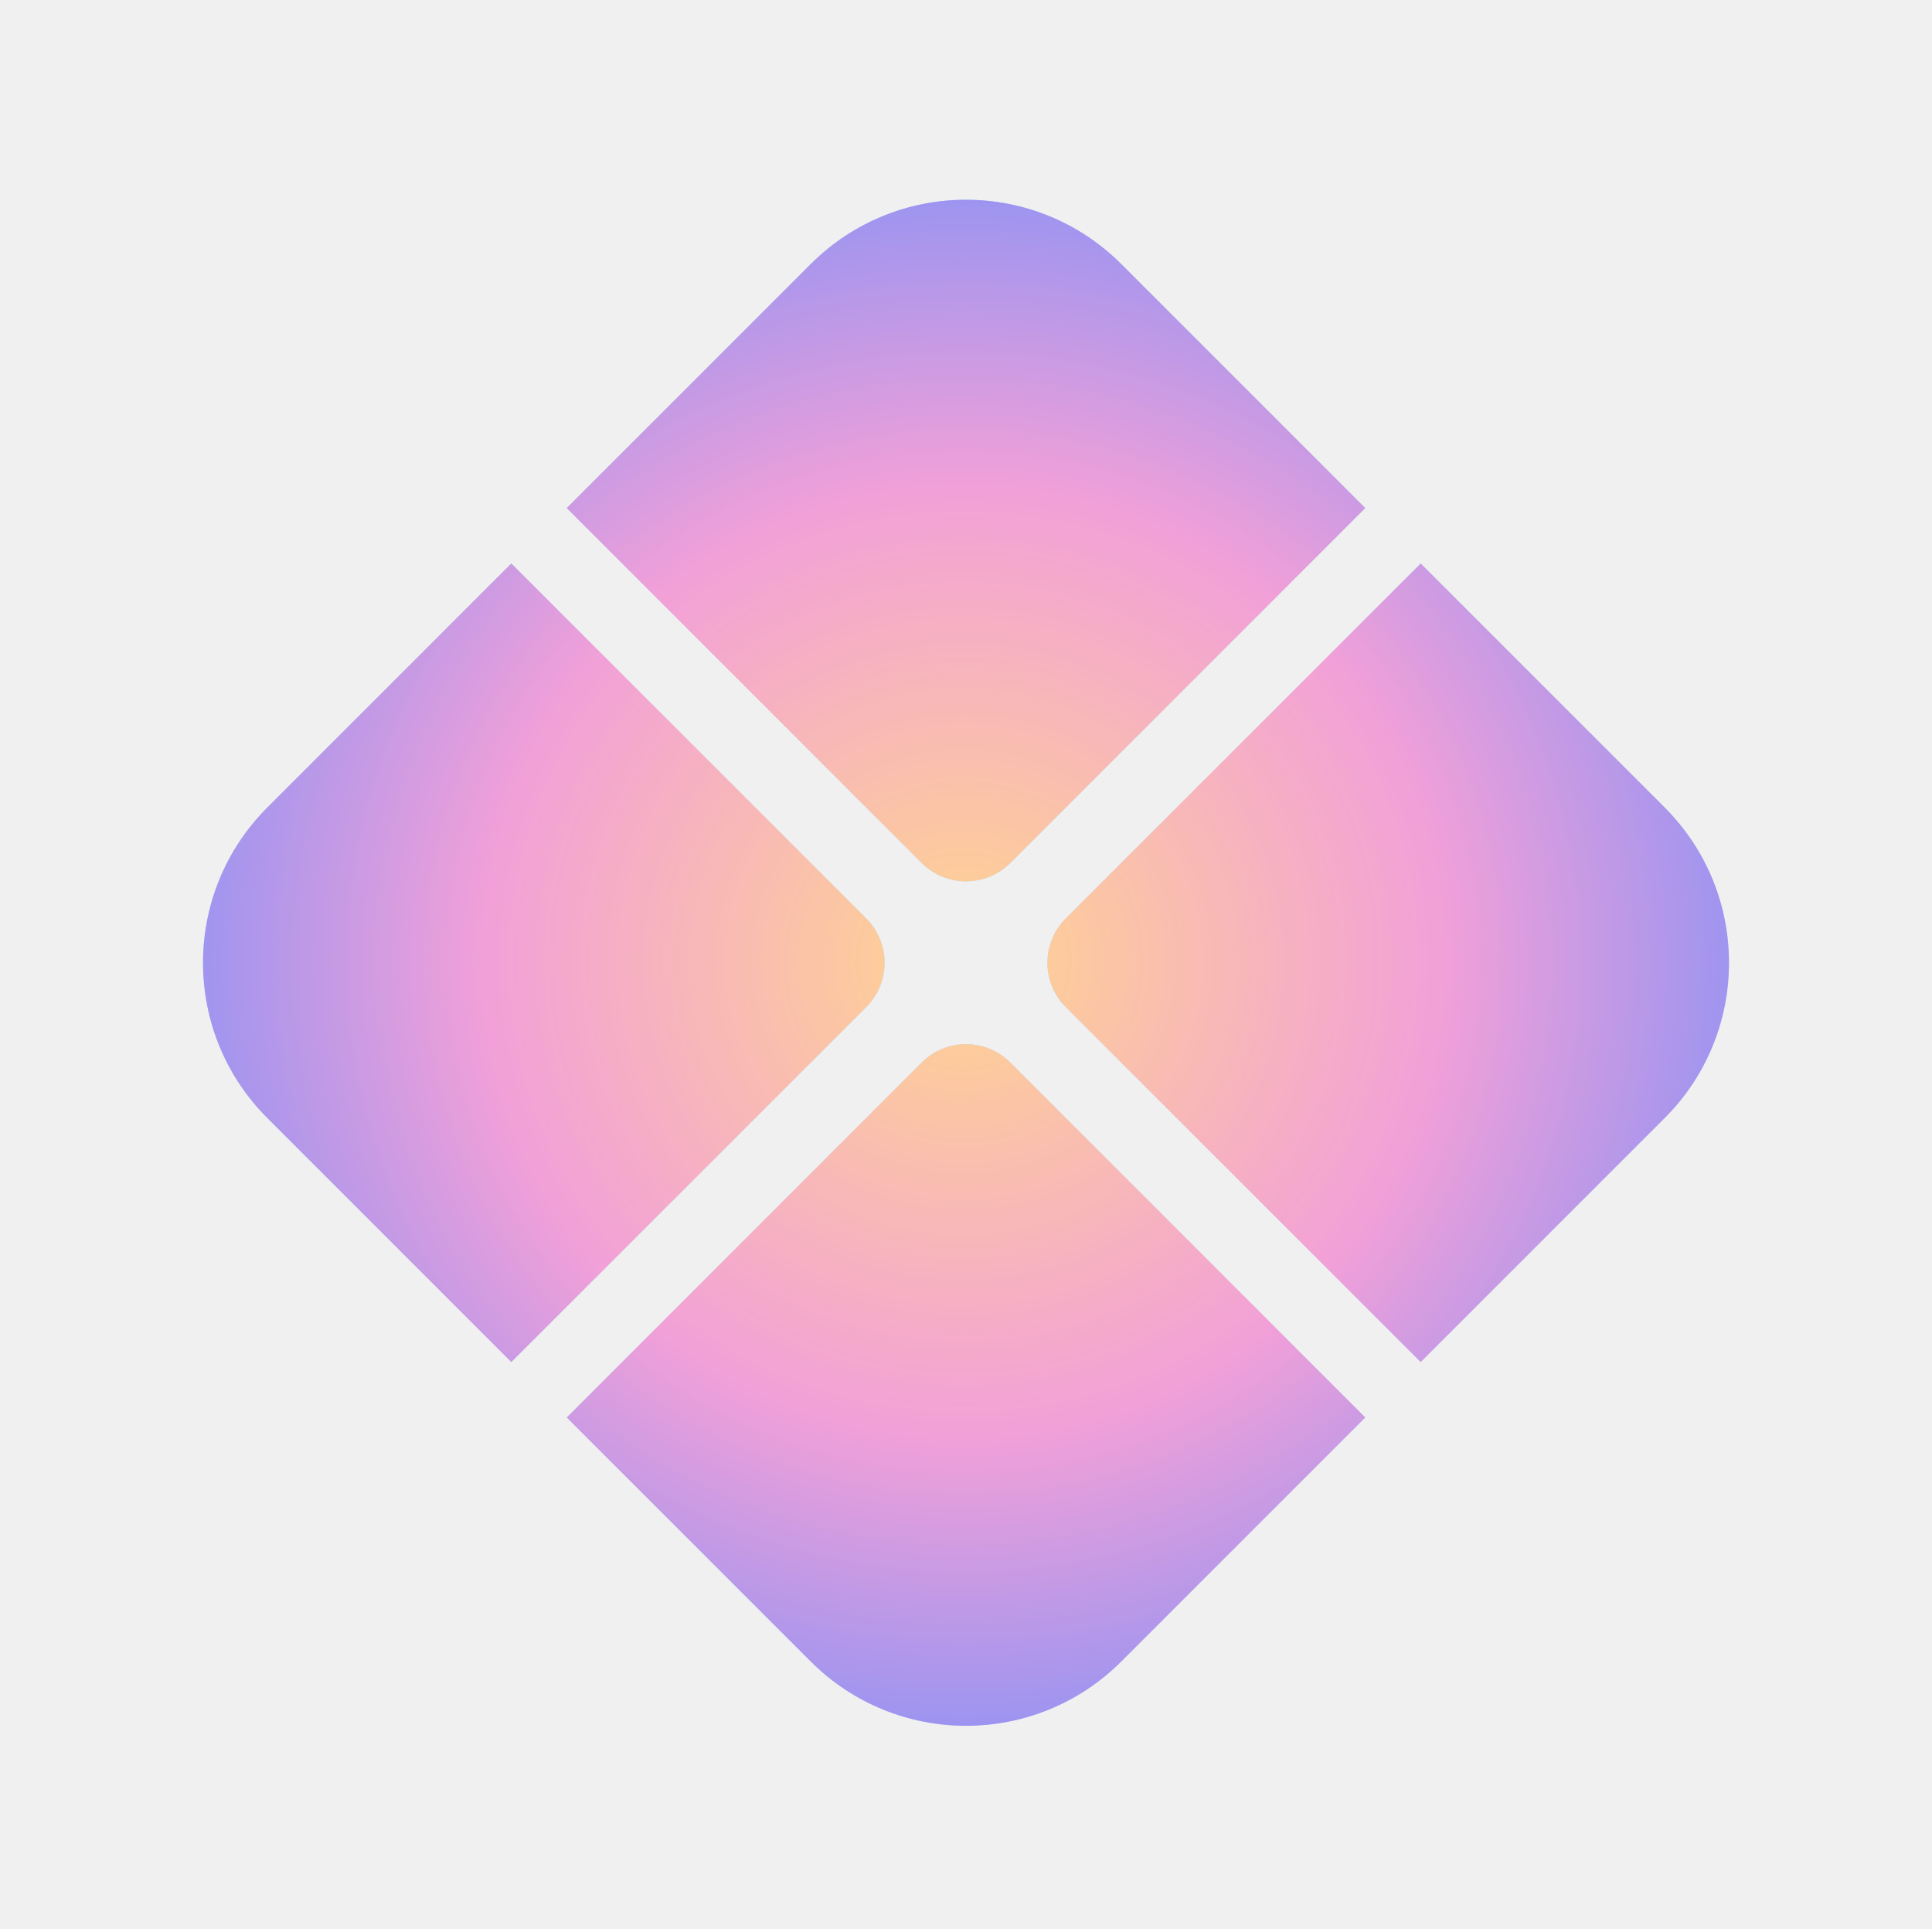
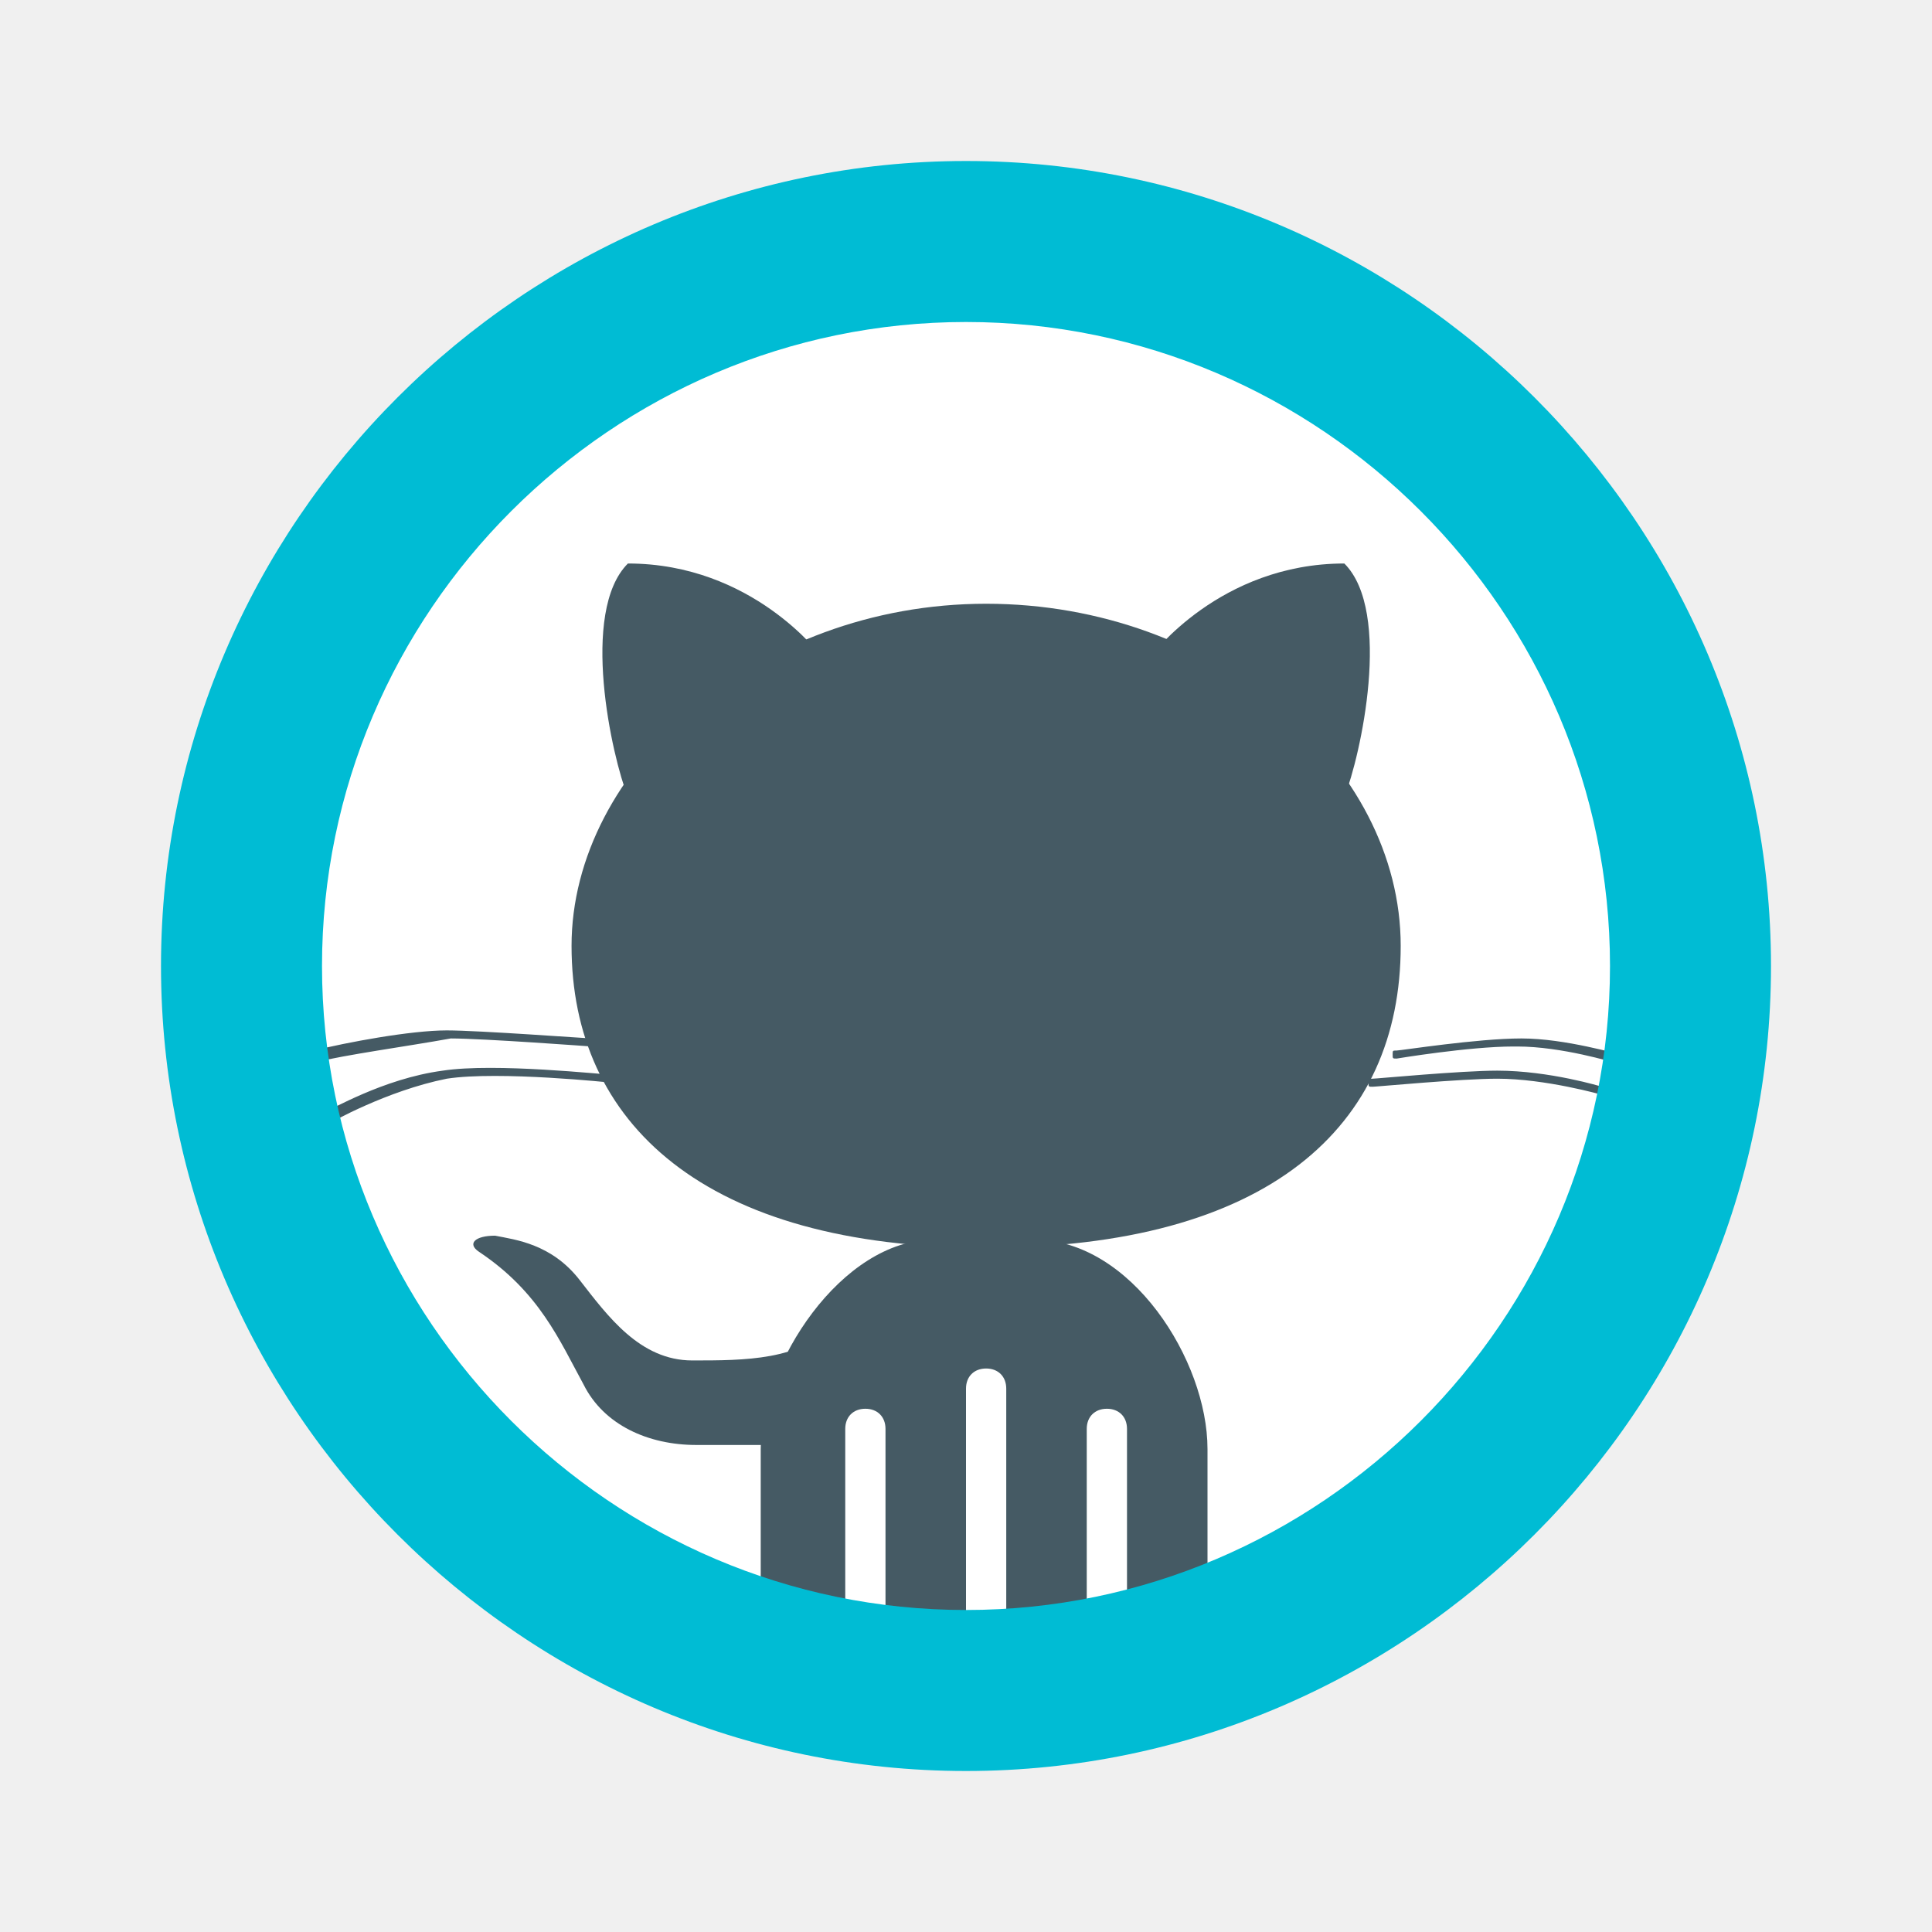
- <svg xmlns="http://www.w3.org/2000/svg" width="590" height="589" viewBox="0 0 590 589" fill="none">
-   <path d="M81.639 341.413C55.454 315.228 55.454 272.772 81.639 246.587L156.146 172.08L264.52 280.453C272.002 287.935 272.002 300.065 264.52 307.547L156.146 415.92L81.639 341.413Z" fill="#B4D6FB" />
-   <path d="M81.639 341.413C55.454 315.228 55.454 272.772 81.639 246.587L156.146 172.08L264.52 280.453C272.002 287.935 272.002 300.065 264.52 307.547L156.146 415.92L81.639 341.413Z" fill="url(#paint0_radial_3876_2188)" />
-   <path d="M173.08 155.146L247.587 80.639C273.772 54.454 316.228 54.454 342.413 80.639L416.92 155.146L308.547 263.52C301.065 271.002 288.935 271.002 281.453 263.52L173.08 155.146Z" fill="#B4D6FB" />
-   <path d="M173.08 155.146L247.587 80.639C273.772 54.454 316.228 54.454 342.413 80.639L416.92 155.146L308.547 263.52C301.065 271.002 288.935 271.002 281.453 263.52L173.08 155.146Z" fill="url(#paint1_radial_3876_2188)" />
-   <path d="M173.08 432.854L281.453 324.48C288.935 316.998 301.065 316.998 308.547 324.48L416.92 432.854L342.413 507.361C316.228 533.546 273.772 533.546 247.587 507.361L173.08 432.854Z" fill="#B4D6FB" />
-   <path d="M173.08 432.854L281.453 324.48C288.935 316.998 301.065 316.998 308.547 324.48L416.92 432.854L342.413 507.361C316.228 533.546 273.772 533.546 247.587 507.361L173.08 432.854Z" fill="url(#paint2_radial_3876_2188)" />
-   <path d="M325.48 307.547C317.998 300.065 317.998 287.935 325.48 280.453L433.854 172.08L508.361 246.587C534.546 272.772 534.546 315.228 508.361 341.413L433.854 415.92L325.48 307.547Z" fill="#B4D6FB" />
-   <path d="M325.48 307.547C317.998 300.065 317.998 287.935 325.48 280.453L433.854 172.08L508.361 246.587C534.546 272.772 534.546 315.228 508.361 341.413L433.854 415.92L325.48 307.547Z" fill="url(#paint3_radial_3876_2188)" />
-   <defs>
-     <radialGradient id="paint0_radial_3876_2188" cx="0" cy="0" r="1" gradientUnits="userSpaceOnUse" gradientTransform="translate(294.298 293.654) rotate(90) scale(289.086 291.844)">
-       <stop stop-color="#FFD58F" />
-       <stop offset="0.5" stop-color="#F2A0D8" />
-       <stop offset="1" stop-color="#698DFF" />
-     </radialGradient>
-     <radialGradient id="paint1_radial_3876_2188" cx="0" cy="0" r="1" gradientUnits="userSpaceOnUse" gradientTransform="translate(294.298 293.654) rotate(90) scale(289.086 291.844)">
-       <stop stop-color="#FFD58F" />
-       <stop offset="0.5" stop-color="#F2A0D8" />
-       <stop offset="1" stop-color="#698DFF" />
-     </radialGradient>
-     <radialGradient id="paint2_radial_3876_2188" cx="0" cy="0" r="1" gradientUnits="userSpaceOnUse" gradientTransform="translate(294.298 293.654) rotate(90) scale(289.086 291.844)">
-       <stop stop-color="#FFD58F" />
-       <stop offset="0.5" stop-color="#F2A0D8" />
-       <stop offset="1" stop-color="#698DFF" />
-     </radialGradient>
-     <radialGradient id="paint3_radial_3876_2188" cx="0" cy="0" r="1" gradientUnits="userSpaceOnUse" gradientTransform="translate(294.298 293.654) rotate(90) scale(289.086 291.844)">
-       <stop stop-color="#FFD58F" />
-       <stop offset="0.5" stop-color="#F2A0D8" />
-       <stop offset="1" stop-color="#698DFF" />
-     </radialGradient>
-   </defs>
+ <svg xmlns="http://www.w3.org/2000/svg" viewBox="0 0 48 48" width="48px" height="48px">
+   <path fill="#fff" d="M41,24c0,9.4-7.6,17-17,17S7,33.4,7,24S14.6,7,24,7S41,14.6,41,24z" />
+   <path fill="#455a64" d="M21 41v-5.5c0-.3.2-.5.5-.5s.5.2.5.5V41h2v-6.5c0-.3.2-.5.5-.5s.5.2.5.5V41h2v-5.5c0-.3.2-.5.5-.5s.5.2.5.5V41h1.8c.2-.3.2-.6.2-1.1V36c0-2.2-1.9-5.2-4.3-5.2h-2.5c-2.3 0-4.3 3.1-4.3 5.2v3.9c0 .4.1.8.2 1.1L21 41 21 41zM40.1 26.4C40.1 26.4 40.1 26.4 40.1 26.4c0 0-1.3-.4-2.4-.4 0 0-.1 0-.1 0-1.1 0-2.9.3-2.9.3-.1 0-.1 0-.1-.1 0-.1 0-.1.1-.1.1 0 2-.3 3.1-.3 1.1 0 2.4.4 2.5.4.1 0 .1.1.1.2C40.2 26.3 40.2 26.4 40.1 26.4zM39.8 27.2C39.8 27.2 39.8 27.2 39.8 27.2c0 0-1.4-.4-2.6-.4-.9 0-3 .2-3.1.2-.1 0-.1 0-.1-.1 0-.1 0-.1.1-.1.1 0 2.2-.2 3.1-.2 1.3 0 2.6.4 2.6.4.1 0 .1.1.1.2C39.9 27.1 39.9 27.2 39.8 27.2zM7.8 26.4c-.1 0-.1 0-.1-.1 0-.1 0-.1.1-.2.8-.2 2.4-.5 3.3-.5.8 0 3.5.2 3.6.2.1 0 .1.1.1.1 0 .1-.1.1-.1.1 0 0-2.7-.2-3.5-.2C10.1 26 8.6 26.2 7.8 26.4 7.8 26.4 7.8 26.4 7.8 26.4zM8.2 27.9c0 0-.1 0-.1-.1 0-.1 0-.1 0-.2.1 0 1.4-.8 2.9-1 1.3-.2 4 .1 4.2.1.1 0 .1.1.1.1 0 .1-.1.1-.1.1 0 0 0 0 0 0 0 0-2.8-.3-4.1-.1C9.6 27.1 8.2 27.9 8.2 27.9 8.2 27.9 8.2 27.9 8.2 27.9z" />
+   <path fill="#455a64" d="M14.2,23.5c0-4.4,4.6-8.5,10.3-8.5c5.7,0,10.3,4,10.3,8.5S31.5,31,24.5,31S14.2,27.9,14.2,23.5z" />
+   <path fill="#455a64" d="M28.6 16.3c0 0 1.7-2.3 4.8-2.3 1.2 1.2.4 4.8 0 5.8L28.6 16.3zM20.4 16.3c0 0-1.7-2.3-4.8-2.3-1.2 1.2-.4 4.8 0 5.8L20.4 16.3zM20.1 35.9c0 0-2.3 0-2.8 0-1.2 0-2.3-.5-2.8-1.5-.6-1.1-1.1-2.3-2.6-3.3-.3-.2-.1-.4.4-.4.5.1 1.4.2 2.1 1.1.7.9 1.5 2 2.8 2 1.3 0 2.7 0 3.5-.9L20.1 35.9z" />
+   <path fill="#00bcd4" d="M24,4C13,4,4,13,4,24s9,20,20,20s20-9,20-20S35,4,24,4z M24,40c-8.8,0-16-7.2-16-16S15.2,8,24,8 s16,7.2,16,16S32.8,40,24,40z" />
</svg>
